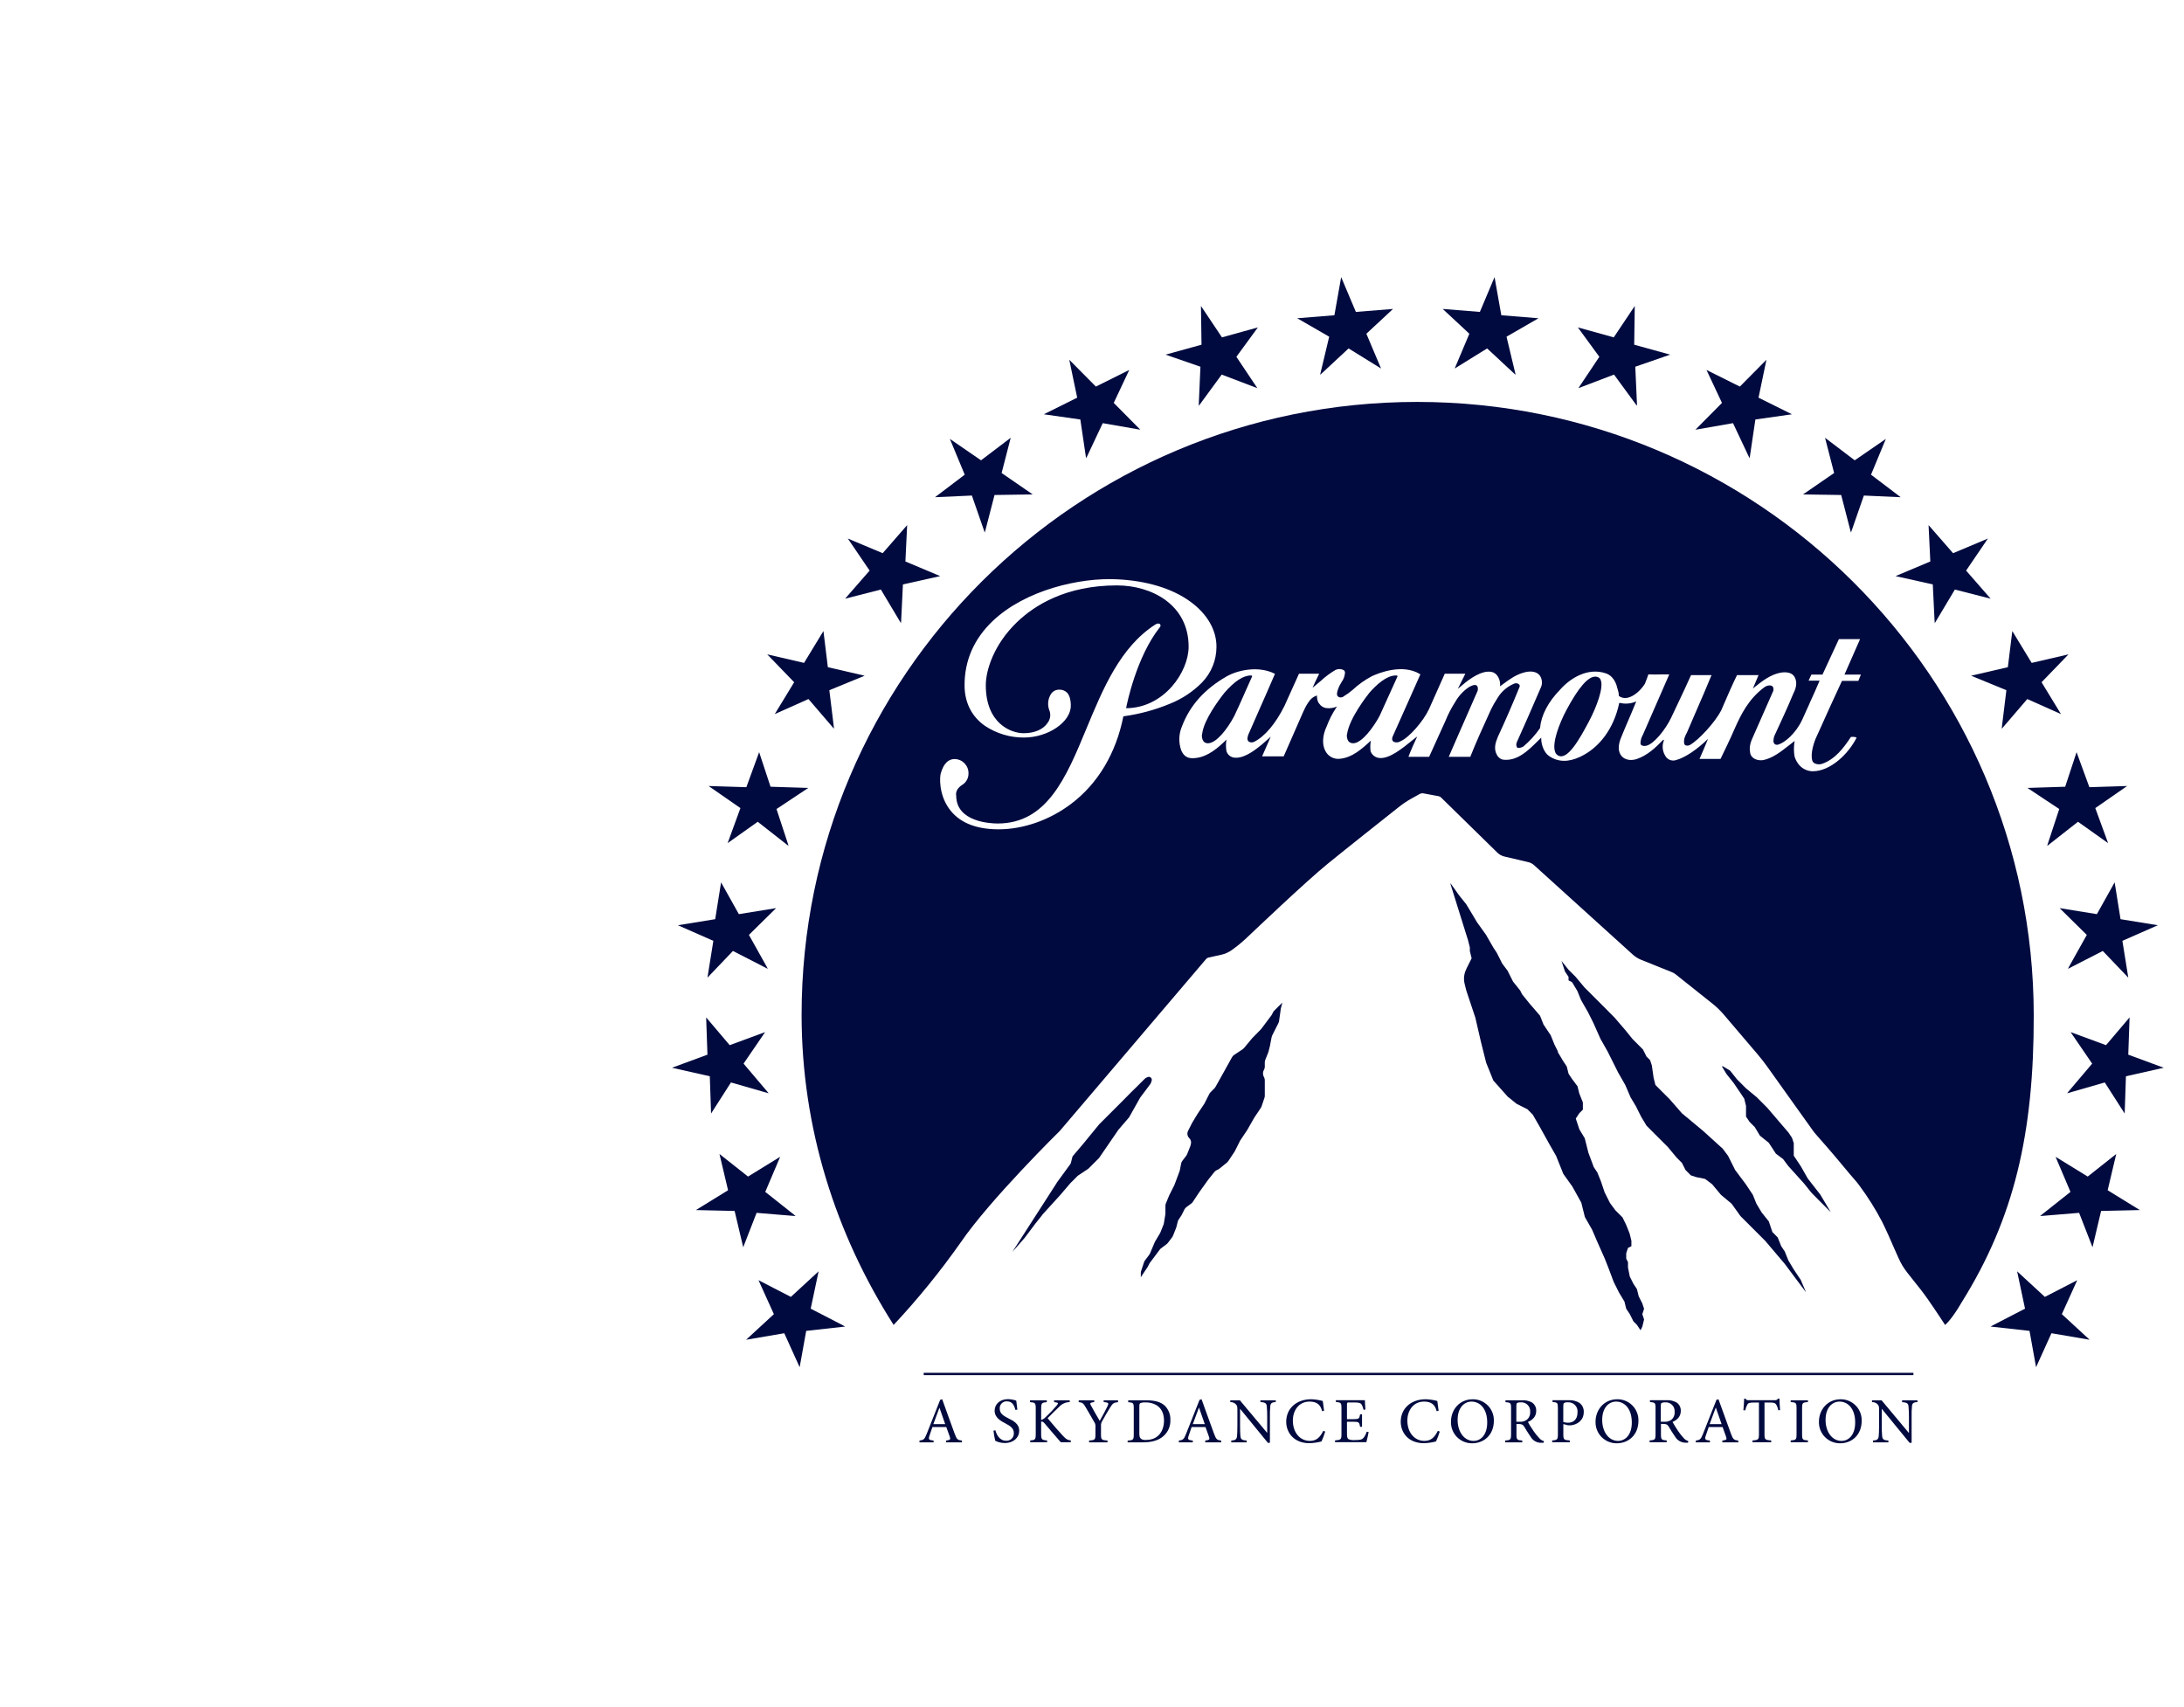
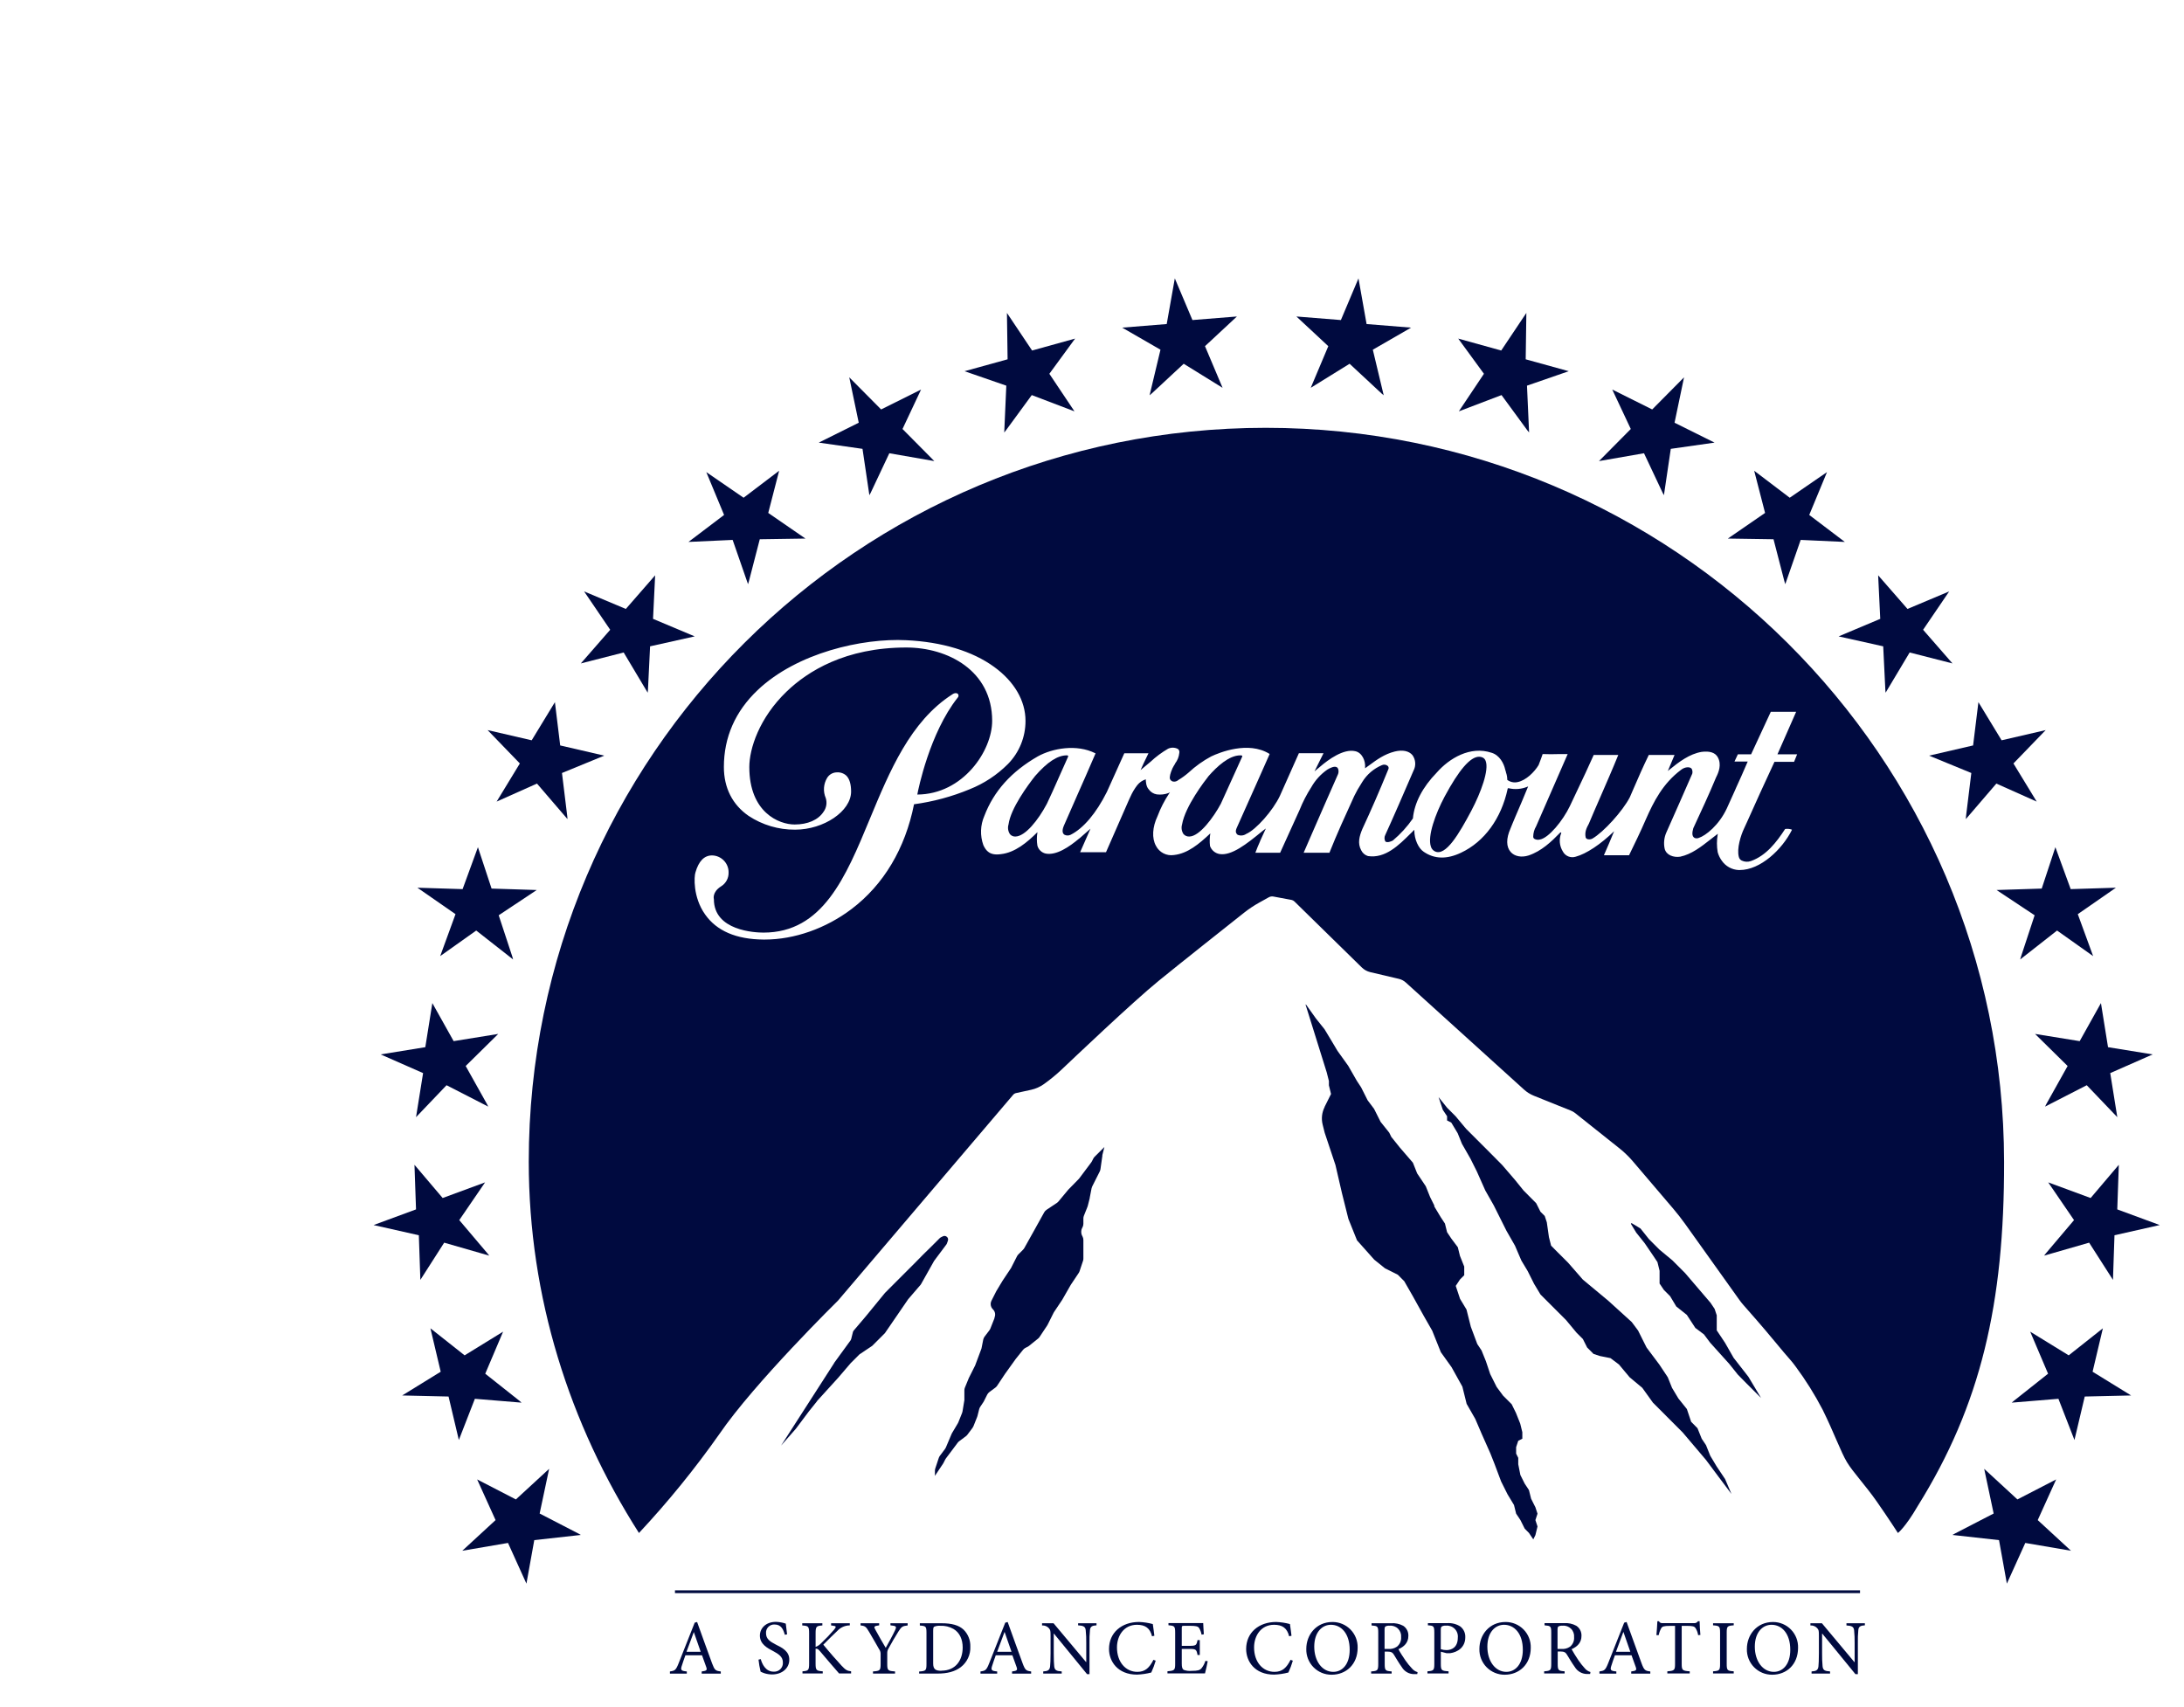
- <svg xmlns="http://www.w3.org/2000/svg" viewBox="-280 0 910 480" width="357.771" height="279.508">
+ <svg xmlns="http://www.w3.org/2000/svg" viewBox="-130 0 760 400" width="357.771" height="279.508">
  <defs>
    <style>.a{fill:#000a3f;}</style>
  </defs>
  <path class="a" d="M117.81,482c-1.74-4.69-3.55-9.81-5.23-14.44l-.84.24L106.12,482c-.94,2.37-1.32,2.53-3,2.77v.75H109v-.75c-2-.19-2.28-.46-1.68-2.16.35-1.13.76-2.26,1.19-3.47h5.78c.59,1.64,1.14,3.1,1.49,4.15s.11,1.26-1.6,1.48v.75h6.64v-.75C119,484.56,118.68,484.32,117.81,482Zm-8.92-4.07c.81-2.21,1.68-4.55,2.55-6.87h0l2.39,6.87Z" />
  <path class="a" d="M140,475.43c-2.14-1.11-3.44-2-3.44-4a2.83,2.83,0,0,1,3-3c2.36,0,3.06,1.86,3.55,3.58l.79-.16c-.22-1.7-.36-2.75-.46-3.72a11.43,11.43,0,0,0-3.42-.62c-3.5,0-5.59,2.21-5.59,4.8,0,3,2.74,4.39,4.48,5.3,2,1.08,3.52,2,3.52,4a3,3,0,0,1-3.25,3.23c-2.79,0-4-2.72-4.45-4.37l-.78.19a32,32,0,0,0,.73,4.18,9.48,9.48,0,0,0,1.33.56,9.33,9.33,0,0,0,2.65.41c3.61,0,6-2.26,6-5.09C144.73,477.77,142.16,476.5,140,475.43Z" />
  <path class="a" d="M162.87,482.78c-1.36-1.45-4.31-4.79-6.37-7.33,1.84-1.86,3.77-3.77,4.8-4.71a5.94,5.94,0,0,1,4.42-2V468h-6.51v.76l.6.08c1.24.13,1.24.4.46,1.37a61.37,61.37,0,0,1-4.56,4.77,4.72,4.72,0,0,1-1.89,1.24v-4.71c0-2.4.27-2.59,2.35-2.75V468h-7v.76c2.14.16,2.39.3,2.39,2.75V482c0,2.37-.25,2.56-2.31,2.72v.75h7.05v-.75c-2.22-.16-2.49-.35-2.49-2.72v-5.12c.46-.08.84,0,1.46.76,2.44,2.85,4.64,5.49,6.72,7.83h4.18v-.75C164.85,484.56,164.31,484.32,162.87,482.78Z" />
  <path class="a" d="M179.87,468.72c2.12.21,2.2.43,1.57,1.78-.76,1.64-2.22,4.28-3.22,6.06-1.17-2-2.5-4.23-3.64-6.39-.51-.89-.57-1.21,1.36-1.45V468h-6.48v.76c1.63.16,1.92.46,3,2.29,1.49,2.5,2.47,4.26,3.42,5.92a2.75,2.75,0,0,1,.56,1.59v3.59c0,2.29-.24,2.45-2.65,2.61v.75h7.67v-.75c-2.49-.16-2.71-.35-2.71-2.61v-3.67a3,3,0,0,1,.43-1.69c1.3-2.37,2.23-3.94,3.45-5.9,1.05-1.65,1.35-1.92,3.22-2.13V468h-6Z" />
  <path class="a" d="M197.71,468h-7.62v.79c2.09.16,2.31.27,2.31,2.58v10.8c0,2.29-.22,2.46-2.55,2.62v.72h6.42c3.34,0,6-.67,8.06-2.23a8.54,8.54,0,0,0,3.33-7.19,7.93,7.93,0,0,0-2.28-5.8C203.7,468.66,201.15,468,197.71,468Zm-.11,16.54c-2,0-2.87-.51-2.87-2.55V470.74c0-1.05.08-1.35.35-1.54a4.62,4.62,0,0,1,2.12-.32,8.46,8.46,0,0,1,4.6,1.1c2.17,1.27,3.2,3.67,3.2,6.44C205,480.73,202.67,484.5,197.6,484.5Z" />
  <path class="a" d="M225.88,482c-1.74-4.69-3.55-9.81-5.23-14.44l-.84.24L214.19,482c-.94,2.37-1.32,2.53-3,2.77v.75H217v-.75c-2-.19-2.28-.46-1.68-2.16.35-1.13.76-2.26,1.19-3.47h5.78c.59,1.64,1.14,3.1,1.49,4.15s.11,1.26-1.6,1.48v.75h6.64v-.75C227.1,484.56,226.75,484.32,225.88,482ZM217,477.93c.81-2.21,1.68-4.55,2.55-6.87h.05l2.39,6.87Z" />
  <path class="a" d="M245.16,468.72c1.87.11,2.52.46,2.65,1.67a37.46,37.46,0,0,1,.19,4.47v6.63h-.08L236.62,468h-4v.76a2.94,2.94,0,0,1,2.42,1c.48.64.54.75.54,2.72v5.92c0,2.48-.08,3.77-.16,4.61-.14,1.32-.82,1.67-2.39,1.75v.75h6.43v-.75c-1.85-.11-2.47-.43-2.61-1.81-.08-.78-.16-2.07-.16-4.55V471.6h.06l11.54,14.12h.84V474.86a36.18,36.18,0,0,1,.17-4.52c.11-1.19.76-1.54,2.27-1.62V468h-6.39Z" />
  <path class="a" d="M265.79,484.91c-4.12,0-7.1-3.45-7.1-8.49,0-4.09,2.41-7.89,6.94-7.89,2.93,0,4.55,1.16,5.26,4l.81-.18c-.16-1.46-.33-2.54-.54-4.07a21.17,21.17,0,0,0-4.8-.73c-6.05,0-10.44,3.74-10.44,9.4,0,4.28,3,8.92,9.71,8.92a22.92,22.92,0,0,0,5-.73,29.79,29.79,0,0,0,1.54-4.12l-.79-.3C270,483.43,268.56,484.91,265.79,484.91Z" />
  <path class="a" d="M288.13,483.64c-.6.7-1.35.92-3.42.92a6.22,6.22,0,0,1-2.82-.35c-.48-.35-.65-.92-.65-2.18v-5.1h2.58c2.36,0,2.55.17,2.9,2.11h.79v-5.18h-.79c-.35,1.81-.49,2-2.93,2h-2.55v-6.11c0-.81.06-.86.9-.86h2.06c1.95,0,2.68.19,3.06.75a6.7,6.7,0,0,1,.87,2.32l.79-.14c-.08-1.37-.22-3.2-.22-3.88H276.61v.76c2.11.19,2.33.27,2.33,2.69v10.72c0,2.19-.22,2.4-2.68,2.59v.75h13.06c.25-.83.79-3.36.95-4.25l-.81-.11A7.78,7.78,0,0,1,288.13,483.64Z" />
  <path class="a" d="M313.51,484.91c-4.12,0-7.11-3.45-7.11-8.49,0-4.09,2.42-7.89,6.94-7.89,2.93,0,4.56,1.16,5.26,4l.82-.18c-.16-1.46-.33-2.54-.54-4.07a21.28,21.28,0,0,0-4.8-.73c-6.05,0-10.44,3.74-10.44,9.4,0,4.28,2.95,8.92,9.7,8.92a22.81,22.81,0,0,0,5-.73,28.53,28.53,0,0,0,1.55-4.12l-.79-.3C317.74,483.43,316.27,484.91,313.51,484.91Z" />
  <path class="a" d="M333.68,467.56c-5.69,0-9.11,4.5-9.11,9.35a8.73,8.73,0,0,0,8.81,9c5,0,9.06-3.56,9.06-9.38A8.72,8.72,0,0,0,333.68,467.56Zm.27,17.35c-3.82,0-6.61-3.69-6.61-8.76s2.76-7.62,5.8-7.62c3.55,0,6.53,3,6.53,8.7C339.67,482.4,337,484.91,334,484.91Z" />
  <path class="a" d="M359.06,480.92c-.82-1.21-2-3-2.42-3.9,2-.87,3.45-2.29,3.45-4.61a4,4,0,0,0-1.79-3.53A7.72,7.72,0,0,0,354,468h-6.72v.76c2.11.19,2.33.27,2.33,2.56v10.83c0,2.29-.25,2.45-2.47,2.61v.75h7.13v-.75c-2.17-.16-2.41-.32-2.41-2.61v-4.29h.87c1.4,0,1.87.33,2.33,1.08.81,1.32,1.79,3,2.74,4.31a4.94,4.94,0,0,0,4.39,2.45c.32,0,.62,0,1,0l.1-.7a3.86,3.86,0,0,1-1.95-1.27A23,23,0,0,1,359.06,480.92Zm-3-4.74a4.48,4.48,0,0,1-2.95.75h-1.3v-6.62c0-.73.11-1.05.3-1.19a2.64,2.64,0,0,1,1.46-.27,3.66,3.66,0,0,1,4,4A3.86,3.86,0,0,1,356.07,476.18Z" />
  <path class="a" d="M378.14,469.1a7.53,7.53,0,0,0-4.55-1.14h-6.7v.76c2,.13,2.23.24,2.23,2.61v10.78c0,2.23-.22,2.45-2.39,2.61v.75h7.35v-.75c-2.44-.16-2.69-.3-2.69-2.59V477.9l2,.52c.3,0,.81,0,1.22,0,2.63-.35,5.29-2.05,5.29-5.53A4.46,4.46,0,0,0,378.14,469.1Zm-4.77,8.24a6.07,6.07,0,0,1-2-.32v-6.6c0-.76.08-1.08.3-1.27a2.55,2.55,0,0,1,1.52-.32A3.79,3.79,0,0,1,377.3,473C377.3,476.4,375.13,477.34,373.37,477.34Z" />
  <path class="a" d="M393.92,467.56c-5.69,0-9.11,4.5-9.11,9.35a8.74,8.74,0,0,0,8.81,9c5,0,9.06-3.56,9.06-9.38A8.72,8.72,0,0,0,393.92,467.56Zm.27,17.35c-3.82,0-6.61-3.69-6.61-8.76s2.76-7.62,5.8-7.62c3.55,0,6.54,3,6.54,8.7C399.92,482.4,397.2,484.91,394.19,484.91Z" />
  <path class="a" d="M419.3,480.92c-.81-1.21-1.95-3-2.41-3.9,2-.87,3.44-2.29,3.44-4.61a4,4,0,0,0-1.79-3.53,7.72,7.72,0,0,0-4.34-.92h-6.72v.76c2.11.19,2.33.27,2.33,2.56v10.83c0,2.29-.24,2.45-2.47,2.61v.75h7.13v-.75c-2.16-.16-2.41-.32-2.41-2.61v-4.29h.87c1.41,0,1.87.33,2.33,1.08.81,1.32,1.79,3,2.74,4.31a5,5,0,0,0,4.39,2.45c.33,0,.62,0,.95,0l.11-.7a3.82,3.82,0,0,1-1.95-1.27A23.85,23.85,0,0,1,419.3,480.92Zm-3-4.74a4.51,4.51,0,0,1-3,.75h-1.3v-6.62c0-.73.11-1.05.3-1.19a2.69,2.69,0,0,1,1.46-.27,3.67,3.67,0,0,1,4,4A3.86,3.86,0,0,1,416.32,476.18Z" />
  <path class="a" d="M441.26,482c-1.73-4.69-3.55-9.81-5.23-14.44l-.84.24L429.58,482c-.95,2.37-1.33,2.53-3,2.77v.75h5.88v-.75c-2-.19-2.27-.46-1.68-2.16.35-1.13.76-2.26,1.19-3.47h5.78c.6,1.64,1.14,3.1,1.49,4.15s.11,1.26-1.6,1.48v.75h6.64v-.75C442.48,484.56,442.13,484.32,441.26,482Zm-8.92-4.07c.81-2.21,1.68-4.55,2.55-6.87h.05l2.39,6.87Z" />
  <path class="a" d="M460.86,467.29a1.44,1.44,0,0,1-1.38.67H448.77c-.76,0-1.11,0-1.49-.67h-.54c-.06,1.48-.19,3.23-.33,4.85h.79a8.43,8.43,0,0,1,.87-2.4c.35-.62.89-.83,3.14-.83h1.68v13.25c0,2.13-.21,2.4-2.68,2.56v.75H458v-.75c-2.58-.16-2.79-.43-2.79-2.56V468.91h1.92c2,0,2.5.19,2.93.83a6.46,6.46,0,0,1,.87,2.4l.78-.08c-.13-1.56-.27-3.53-.27-4.77Z" />
  <path class="a" d="M466.12,468.72c2.23.16,2.44.32,2.44,2.61v10.78c0,2.29-.21,2.45-2.44,2.61v.75h7.19v-.75c-2.22-.16-2.44-.3-2.44-2.61V471.33c0-2.29.22-2.45,2.44-2.61V468h-7.19Z" />
  <path class="a" d="M487,467.56c-5.7,0-9.11,4.5-9.11,9.35a8.73,8.73,0,0,0,8.81,9c5,0,9-3.56,9-9.38A8.71,8.71,0,0,0,487,467.56Zm.27,17.35c-3.82,0-6.62-3.69-6.62-8.76s2.77-7.62,5.81-7.62c3.55,0,6.53,3,6.53,8.7C493,482.4,490.31,484.91,487.3,484.91Z" />
  <path class="a" d="M512.54,468v.76c1.87.11,2.52.46,2.66,1.67a39.89,39.89,0,0,1,.19,4.47v6.63h-.08L504,468h-4v.76a2.92,2.92,0,0,1,2.41,1c.49.64.54.75.54,2.72v5.92c0,2.48-.08,3.77-.16,4.61-.14,1.32-.81,1.67-2.39,1.75v.75h6.43v-.75c-1.84-.11-2.47-.43-2.6-1.81a44.46,44.46,0,0,1-.17-4.55V471.6h.06l11.55,14.12h.84V474.86a37,37,0,0,1,.16-4.52c.11-1.19.76-1.54,2.28-1.62V468Z" />
  <rect class="a" x="104.88" y="456.54" width="412.38" height="0.97" />
  <path class="a" d="M199.21,333.34a1.21,1.21,0,0,0-1.08,0l-.77.38a1.39,1.39,0,0,0-.31.23l-2.81,2.81-3,2.94-2.95,3-5.17,5.17L178,353l-.08.09-6.6,8.06-4.25,5a1.26,1.26,0,0,0-.26.5l-.61,2.45a1.33,1.33,0,0,1-.19.42l-5.75,7.9,0,.06L141.8,406.18l5.15-5.87.05-.07,4.41-5.88,2.92-3.65,0-.06,7.36-8.1,4.4-5.14.07-.06,2.84-2.84a.65.65,0,0,1,.18-.15l4.22-2.82a.9.9,0,0,0,.19-.15l4.27-4.27a2.09,2.09,0,0,0,.14-.17l8-11.67a.39.39,0,0,1,.08-.1l4.3-5a1.53,1.53,0,0,0,.14-.21L195,342a.6.6,0,0,1,.09-.15l4.25-5.68a1,1,0,0,0,.18-.34l.35-1A1.21,1.21,0,0,0,199.21,333.34Z" />
  <path class="a" d="M216,362c0,.05,0,.09-.05.13l-1.32,3.33a2.36,2.36,0,0,1-.33.58l-1.68,2.22a2.66,2.66,0,0,0-.46,1l-.58,2.93c0,.13-.07.26-.11.39l-2.09,5.59c0,.09-.07.17-.11.25l-2.11,4.2a1.54,1.54,0,0,0-.08.19L205.77,386a2.48,2.48,0,0,0-.18.93v3a2.73,2.73,0,0,1,0,.41l-.65,3.95a2.46,2.46,0,0,1-.15.53l-1.3,3.25a2,2,0,0,1-.18.36l-2,3.36a3,3,0,0,0-.16.31l-2,4.73a2.43,2.43,0,0,1-.3.52l-1.8,2.4a2.83,2.83,0,0,0-.37.71l-1.21,3.66a2.34,2.34,0,0,0-.13.79v1.8l1.47-2.21,1.39-2.08a1.82,1.82,0,0,0,.15-.27l.58-1.14a2.3,2.3,0,0,1,.23-.37l2.09-2.78,2-2.67a2.2,2.2,0,0,1,.5-.51l2.38-1.78a2.37,2.37,0,0,0,.5-.5l1.8-2.4a2.45,2.45,0,0,0,.32-.57l1.29-3.24a1.6,1.6,0,0,0,.1-.31l.6-2.38a2.66,2.66,0,0,1,.34-.77l1.15-1.73a1.74,1.74,0,0,0,.15-.26l1.15-2.29a2.65,2.65,0,0,1,.74-.89l2.14-1.59a2.61,2.61,0,0,0,.58-.62l2.71-4.08,3.66-5.11a.44.44,0,0,1,.08-.11l2.57-3.21a2.55,2.55,0,0,1,.84-.68l.74-.36a2.27,2.27,0,0,0,.46-.3l3.17-2.55a2.77,2.77,0,0,0,.52-.56l2.66-4a2.4,2.4,0,0,0,.16-.27l2.06-4.13a1.56,1.56,0,0,1,.16-.28l2.83-4.23.09-.15,2.86-5,.09-.15,2.72-4.07a2.31,2.31,0,0,0,.3-.61l1.24-3.72A2.66,2.66,0,0,0,247,341v-6.38a2.6,2.6,0,0,0-.26-1.13l-.21-.42a2.43,2.43,0,0,1-.27-1.12v-.29a2.47,2.47,0,0,1,.27-1.13l.21-.41A2.6,2.6,0,0,0,247,329v-1.87a2.48,2.48,0,0,1,.18-.93l1.24-3.11c0-.1.07-.2.1-.3l.69-2.72,0-.13.64-3.3a2.85,2.85,0,0,1,.22-.64l2.63-5.23a2.56,2.56,0,0,0,.24-.77l.66-4.64a2.38,2.38,0,0,1,0-.26l.71-2.82-3.41,3.4a2.6,2.6,0,0,0-.46.64l-.47.93a2.85,2.85,0,0,1-.23.37l-4.18,5.58a1.55,1.55,0,0,1-.24.27L241.86,317l-.16.17-3.38,4.07a2.45,2.45,0,0,1-.54.48l-3.61,2.41a2.47,2.47,0,0,0-.8.87L230,331.07l-3.54,6.34a2.46,2.46,0,0,1-.41.55l-1.68,1.69a2.51,2.51,0,0,0-.47.65l-2,3.93c0,.09-.1.18-.15.27l-2.87,4.3-2.17,3.61-.09.17L215,355.79a2.54,2.54,0,0,0,0,2.25,2.51,2.51,0,0,0,.47.65l.09.1a2.5,2.5,0,0,1,.6,2.56Z" />
  <path class="a" d="M369.14,322.67l-1.49-3h0l-1.5-3.74h0l-3-4.48v0l-1.48-3.72v0l-4.51-5.23-3-3.74h0l-.73-1.49h0l-3-3.75h0L348.16,289v0l-2.25-3v0l-2.26-4.49h0l-1.48-2.25h0l-3-5.23h0l-3.75-5.23h0l-2.24-3.76-2.25-3.73h0l-3-3.76h0l-3.46-4.85a.08.08,0,0,0-.14.07l7.35,23.53h0l.76,3v1.52l.74,3a.07.07,0,0,1,0,0l-2.24,4.48,0,.08a8.77,8.77,0,0,0-.68,6.08l.71,2.84h0l3.75,11.24h0l2.25,9.74,2.25,9h0l3,7.47a0,0,0,0,0,0,0l6,6.73h0l3.73,3h0l4.47,2.24,0,0,2.23,2.24,0,0,3,5.23,3.74,6.75,3,5.25h0l3,7.48h0l3.74,5.23h0l3.75,6.75h0l1.49,6s0,0,0,0l3,5.24h0l2.25,5.24,3,6.75,1.49,3.76,2.25,6h0l2.24,4.48h0l2.25,3.73v0l.74,3s0,0,0,0l1.49,2.23h0l1.5,3v0l1.47,1.48h0l1.51,2.25.74-1.49v0l.73-3a0,0,0,0,0,0,0l-.72-2.2a0,0,0,0,1,0-.05l.72-2.2a0,0,0,0,0,0,0l-.73-2.23h0l-.75-1.49-.75-1.5h0l-.75-3s0,0,0,0l-1.48-2.24h0l-1.5-3v0l-.74-3.74h0v-2.24s0,0,0,0l-.74-1.46v-2.26a0,0,0,0,1,0,0l.74-2.21s0,0,0,0l1.42-.72a.1.1,0,0,0,0-.07v-2.2l-.74-3h0l-1.49-3.73h0l-1.48-3,0,0-3-3h0l-2.22-3h0l-2.25-4.49h0l-1.5-4.49h0l-1.51-3.73v0l-1.49-2.24v0l-2.24-6h0l-1.51-6v0l-2.25-3.73v0l-.74-2.24-.74-2.21a.06.06,0,0,1,0-.07l1.46-2.21h0l1.48-1.48a.11.11,0,0,0,0-.06v-2.95a0,0,0,0,0,0,0l-1.49-3.73h0l-.74-3a0,0,0,0,0,0,0l-2.25-3h0l-1.49-2.24a0,0,0,0,0,0,0l-.74-3,0,0-1.48-2.24-2.25-3.75Z" />
  <polygon class="a" points="425.26 352.11 420.82 348.42 415.66 342.51 411.96 338.82 409.76 336.6 409.01 333.65 408.27 328.48 407.54 326.26 406.06 324.79 404.57 321.83 400.16 317.39 397.19 313.71 392.75 308.55 388.34 304.1 383.91 299.67 380.21 295.97 376.52 291.56 373.56 288.6 370.61 284.91 372.08 289.34 373.56 291.56 373.56 293.03 375.03 293.78 377.25 297.47 378.74 301.16 381.69 306.32 383.91 310.76 386.86 317.39 389.8 322.57 394.23 331.43 397.19 336.6 399.41 341.77 401.62 345.46 403.84 349.89 406.06 353.58 408.27 355.8 411.23 358.76 414.92 362.44 418.61 366.88 420.82 369.09 422.3 372.04 424.52 374.27 426.74 375 430.43 375.74 433.37 377.95 437.08 382.39 441.5 386.08 445.2 391.24 449.64 395.68 455.55 401.6 463.67 411.18 468.08 417.09 472.52 423 470.31 417.83 467.36 413.41 465.14 409.7 463.67 406.02 462.18 403.8 460.7 400.12 458.49 397.89 457.01 393.46 454.06 389.78 451.84 386.08 450.36 382.39 447.41 377.95 445.2 375 442.98 372.04 441.5 369.09 440.03 366.14 437.82 363.18 429.69 355.8 425.26 352.11" />
  <path class="a" d="M467.41,360.86l-.72-2.16a.08.08,0,0,0,0-.05l-1.46-2.18,0,0-4.42-5.16-4.42-5.17h0l-4.41-4.42h0L447.49,338h0l-3.68-3.68v0l-2.92-3.66-.05-.05-3-1.81a.2.2,0,0,0-.27.27l1.82,3v0l2.94,3.68h0l3,4.41,1.46,2.2a.14.14,0,0,1,0,.06l.72,2.91a.06.06,0,0,1,0,0v4.35a.17.17,0,0,0,0,.1L449,352l0,0,2.18,2.19,0,0,2.19,3.65.05,0,3.64,2.91,0,.05L460,365.3l.05,0,2.9,2.18,0,0,2.19,2.92v0l6.64,7.37h0l2.94,3.68h0l2.95,3,2.21,2.21,2.95,2.95-4.41-7.38v0l-5.16-6.62,0,0-2.94-5.15h0l-1.47-2.22-1.45-2.16a.19.19,0,0,1,0-.1v-5.09A.13.13,0,0,0,467.41,360.86Z" />
  <polygon class="a" points="585.51 417.95 572.03 424.91 560.47 414.26 563.76 429.81 550.28 436.78 549.42 437.27 565.63 439.07 568.36 454.21 574.77 440.05 590.68 442.77 579.1 432.1 585.51 417.95" />
  <polygon class="a" points="601.77 365.36 589.88 374.77 576.48 366.53 582.7 381.16 570.8 390.59 570.05 391.23 586.3 389.89 591.88 404.23 595.46 389.1 611.6 388.73 598.19 380.47 601.77 365.36" />
  <polygon class="a" points="581.32 340.07 596.99 335.56 605.28 348.51 605.81 332.98 621.55 329.43 606.78 323.98 607.32 308.46 597.51 320.02 582.75 314.58 591.73 327.71 581.92 339.29 581.32 340.07" />
  <polygon class="a" points="601.1 252.19 593.7 265.43 578.17 262.92 589.5 274.08 582.09 287.33 581.65 288.21 596.16 280.77 606.79 291.89 604.33 276.55 619.1 270.05 603.56 267.53 601.1 252.19" />
  <polygon class="a" points="564.77 212.84 578.02 221.63 573.27 236.05 573 237 585.83 226.94 598.38 235.84 593.04 221.24 606.31 212.04 590.57 212.53 585.24 197.94 580.49 212.34 564.77 212.84" />
  <polygon class="a" points="555.99 172.12 554.15 187.19 554.08 188.17 564.7 175.8 578.74 182.07 570.65 168.8 581.87 157.19 566.53 160.74 558.46 147.47 556.61 162.53 541.29 166.08 555.99 172.12" />
  <polygon class="a" points="509.81 124.58 525.33 128.04 526.07 143.2 526.16 144.18 534.53 130.18 549.43 133.99 539.21 122.28 548.29 108.93 533.78 115.03 523.57 103.33 524.3 118.48 509.81 124.58" />
  <polygon class="a" points="487.16 90.78 490.96 105.47 491.25 106.41 496.61 91.01 511.97 91.71 499.59 82.32 505.77 67.41 492.8 76.33 480.43 66.94 484.22 81.62 471.26 90.54 487.16 90.78" />
  <polygon class="a" points="442.09 60.85 448.56 74.58 449.02 75.45 451.41 59.32 466.64 57.15 452.72 50.23 456.02 34.43 444.94 45.61 431.04 38.68 437.49 52.41 426.42 63.58 442.09 60.85" />
  <polygon class="a" points="377.65 46.27 392.51 40.61 401.48 52.86 402.1 53.62 401.37 37.33 415.9 32.3 400.92 28.16 401.15 12.02 392.4 25.1 377.44 20.95 386.39 33.2 377.65 46.27" />
  <polygon class="a" points="326.12 38.08 339.64 29.71 350.76 40.05 351.51 40.68 347.72 24.82 361.04 17.14 345.55 15.89 342.73 0 336.61 14.5 321.13 13.26 332.23 23.59 326.12 38.08" />
  <polygon class="a" points="57.79 429.81 61.09 414.26 49.52 424.91 36.04 417.95 42.45 432.1 30.87 442.77 46.78 440.05 53.19 454.21 55.92 439.07 72.13 437.27 71.27 436.78 57.79 429.81" />
  <polygon class="a" points="51.5 391.23 50.76 390.59 38.86 381.16 45.07 366.53 31.68 374.77 19.78 365.36 23.36 380.47 9.96 388.73 26.09 389.1 29.67 404.23 35.25 389.89 51.5 391.23" />
  <polygon class="a" points="16.28 348.51 24.57 335.56 40.24 340.07 39.63 339.29 29.82 327.71 38.8 314.58 24.04 320.02 14.23 308.46 14.77 323.98 0 329.43 15.75 332.98 16.28 348.51" />
  <polygon class="a" points="14.77 291.89 25.39 280.77 39.9 288.21 39.46 287.33 32.05 274.08 43.38 262.92 27.86 265.43 20.45 252.19 18 267.53 2.46 270.05 17.23 276.55 14.77 291.89" />
  <polygon class="a" points="23.18 235.84 35.72 226.94 48.55 237 48.29 236.05 43.54 221.63 56.78 212.84 41.06 212.34 36.31 197.94 30.98 212.53 15.25 212.04 28.51 221.24 23.18 235.84" />
  <polygon class="a" points="42.82 182.07 56.86 175.8 67.48 188.17 67.4 187.19 65.56 172.12 80.27 166.08 64.94 162.53 63.1 147.47 55.02 160.74 39.68 157.19 50.9 168.8 42.82 182.07" />
  <polygon class="a" points="87.03 130.18 95.39 144.18 95.48 143.2 96.22 128.04 111.75 124.58 97.25 118.48 97.98 103.33 87.78 115.03 73.26 108.93 82.34 122.28 72.12 133.99 87.03 130.18" />
  <polygon class="a" points="124.95 91.01 130.3 106.41 130.59 105.47 134.39 90.78 150.29 90.54 137.34 81.62 141.13 66.94 128.76 76.33 115.78 67.41 121.97 82.32 109.58 91.71 124.95 91.01" />
  <polygon class="a" points="170.14 59.32 172.53 75.45 173 74.58 179.47 60.85 195.13 63.58 184.06 52.41 190.52 38.68 176.62 45.61 165.53 34.43 168.83 50.23 154.92 57.15 170.14 59.32" />
  <polygon class="a" points="220.18 37.33 219.46 53.62 220.07 52.86 229.04 40.61 243.9 46.27 235.16 33.2 244.12 20.95 229.15 25.1 220.4 12.02 220.63 28.16 205.65 32.3 220.18 37.33" />
  <path class="a" d="M385.85,166.69a3,3,0,0,0-1.14-.23c-3.08,0-7,4.56-12,13.86-3.23,6.07-6,13.8-4.79,17.37a2.64,2.64,0,0,0,1.35,1.67c3.8,2,8.6-6.34,12.72-14.09,3.37-6.37,6.23-14.21,5-17.34A2,2,0,0,0,385.85,166.69Z" />
  <path class="a" d="M302.27,166.16c-.12-.18-.41-.18-.69-.18-3.89,0-8.13,3.91-11,7.2-1.35,1.7-8.14,10.5-9.24,16.85a4,4,0,0,0,.49,3.33,2.53,2.53,0,0,0,2,.87c3.62,0,8.55-6.82,11-11.4v0c2.67-5.93,4.24-9.39,7.38-16.27A.38.38,0,0,0,302.27,166.16Z" />
  <path class="a" d="M241.68,166.14c-.1-.16-.33-.16-.49-.16-3.18,0-6.78,2.35-11,7.2-2.51,3.18-8.46,11.2-9.24,16.84a4,4,0,0,0,.5,3.39,2.34,2.34,0,0,0,1.84.82c3.44,0,8-5.71,11-11.38v0c1.47-3.09,2.5-5.42,3.7-8.12l.24-.55c.93-2.11,2-4.5,3.4-7.62A.4.4,0,0,0,241.68,166.14Z" />
  <path class="a" d="M310.47,52C168.83,52,54,166.31,54,307.38c0,47.14,14.18,91.31,38.35,129.21a320.86,320.86,0,0,0,28-34.46c12.25-17.89,41.27-46.42,41.27-46.42l60.92-71.58a1.83,1.83,0,0,1,1-.62l5.27-1.15a12.11,12.11,0,0,0,4.48-2,58.91,58.91,0,0,0,6-4.91c3.63-3.43,24.87-23.66,34-31.08,7.26-5.92,23.42-18.71,29.64-23.64a39.33,39.33,0,0,1,5.32-3.54l3.31-1.84a2.35,2.35,0,0,1,1.56-.24l6.33,1.18a2,2,0,0,1,1,.54l23.48,23a6.21,6.21,0,0,0,2.87,1.58l10,2.35a5.37,5.37,0,0,1,2.39,1.26l41.11,37.23a11.57,11.57,0,0,0,3.48,2.19l12.89,5.18a5.87,5.87,0,0,1,1.49.87l14.91,11.87A34.67,34.67,0,0,1,438,307l14.29,16.77c1.43,1.68,2.78,3.42,4.07,5.21l18.92,26.5a20.39,20.39,0,0,0,1.44,1.81c1.87,2.11,6.85,7.77,10.76,12.52,2.82,3.42,4.42,5.27,5.27,6.23a32.28,32.28,0,0,1,2.08,2.59,112.36,112.36,0,0,1,9.42,15.05c3.95,8,6.37,14.8,8.47,18.27s6.45,8.08,10.39,13.72,7.34,10.92,7.34,10.92,2.56-1.93,6.85-9.31l.09-.15c21.83-35,30.1-70.29,30-119.67C567.26,166.39,452.1,52,310.47,52ZM188.07,183c-3.06,15.38-10.57,28-21.72,36.44-8.92,6.77-19.92,10.64-30.23,10.64h-.44c-9.47-.08-16.32-3-20.36-8.8-4.22-6-3.8-13.19-3.31-14.58,1.12-3.91,3.06-5.9,5.76-5.9a5.86,5.86,0,0,1,5.77,5.94,5.47,5.47,0,0,1-2.62,4.83c-3.16,2-2.53,4.38-2.5,4.48v0c0,11,14.37,11.61,17.26,11.61,20.6,0,28.58-19.21,37-39.54,6.93-16.7,14.11-34,28.69-43.35.89-.62,1.65-.51,2-.14a1,1,0,0,1-.16,1.33c-9.68,12.25-13.67,31.81-14,33.66,15.91-.09,26.05-15.22,26.05-25.64,0-17.54-15.49-25.53-29.87-25.53-21.27,0-34.39,8.33-41.64,15.31-9.63,9.26-13,20-13,26.28,0,15.8,10.32,20,15.78,20,4.53,0,8.18-1.59,10-4.35a5.36,5.36,0,0,0,.83-4.83,7.68,7.68,0,0,1,.49-7.07,4,4,0,0,1,3.25-1.89h.09a4.44,4.44,0,0,1,3.33,1.15c1.1,1.1,1.65,3,1.65,5.53,0,6.82-9.47,13.26-19.5,13.26a29,29,0,0,1-16.17-4.8c-5.63-3.89-8.6-9.77-8.6-17,0-10.35,3.95-19.35,11.74-26.76,13.7-13,36.44-18.14,51.77-17.37,12.39.59,23,3.8,30.54,9.29,7,5.08,10.91,11.75,10.91,18.78a21.34,21.34,0,0,1-6.09,15,39.36,39.36,0,0,1-13.35,8.8A77.8,77.8,0,0,1,188.07,183Zm306.24-14.76h-6.85l0,.06c-3.51,7.48-6.43,14-9.52,20.88l0,0-1,2.18c-1.17,2.44-2.63,7.09-1.85,9.95a1.87,1.87,0,0,0,1,1.28,4.15,4.15,0,0,0,3.24.16c5.28-1.9,8.83-6.48,11.87-11.15l0,0v0l.07,0a4.56,4.56,0,0,1,2.17.19l.11.05,0,.11c-3.39,6.76-10.92,13.94-18.2,13.94H475a7.59,7.59,0,0,1-5.82-3.22,9.29,9.29,0,0,1-1.45-3,18.22,18.22,0,0,1,0-6.12l.05-.28-.23.17c-.8.59-1.58,1.21-2.38,1.84l-.06.05c-3.18,2.49-6.48,5.07-10.41,5.91-2.24.36-4.9-.5-5.43-2.81a9.2,9.2,0,0,1,.55-5.51c3.36-7.54,6.15-13.89,9.07-20.58a2.44,2.44,0,0,0-.11-1.47.81.81,0,0,0-.31-.42c-.68-.54-2.22-.43-3.48.56-6.39,4.79-9.55,11.12-12.24,17.2-1.86,4.33-4,8.7-5.83,12.46l0,.07h-8.78l.07-.17c1-2.25,2.41-5.54,3.48-8.19-4.7,4.57-9.66,7.87-13.38,8.87a3.76,3.76,0,0,1-4.48-1.85,7.12,7.12,0,0,1-.54-6.38v-.06a.16.16,0,0,0-.08-.17c-.08,0-.13,0-.3.09l0,0c-3.09,3.18-6.49,6.42-11,7.94-2.47.78-4.85.32-6.2-1.2-1.6-1.79-1.63-4.68-.1-8.13.3-.85,1-2.39,1.79-4.33l.37-.86c1.14-2.64,2.5-5.8,3.89-9.24l.12-.27-.27.11a10.65,10.65,0,0,1-6.56.51h-.06c-.21,0-.25.06-.25.23-2.21,10.31-8.11,18.4-16.2,22.21-4.92,2.35-9.29,2.25-13-.31-1.87-1.22-3.27-4.39-3.27-7.37v-.28l-.2.19c-.34.33-.69.68-1,1l-.1.09c-4.13,4.11-8.81,8.75-14.82,7.86a3.83,3.83,0,0,1-2.36-2c-1.37-2.47-.62-5,.4-7.45,3.08-6.63,5.86-13,9-20.69a1,1,0,0,0-.14-1.2,1.89,1.89,0,0,0-2.05-.31,14.71,14.71,0,0,0-6.85,5.86l-.36.59a38.82,38.82,0,0,0-2.42,4.27l-.25.55c-2.89,6.31-5.87,12.84-8.37,19.15l0,.07h-9l2.95-6.79c3.06-7,5.94-13.62,9-20.52.36-.81.22-2.14-.43-2.46-.84-.5-2.41.31-3.27.83a18.49,18.49,0,0,0-5.58,6.12,46.25,46.25,0,0,0-4.07,7.89l-6.78,14.93h-8.62l.06-.16c.44-1.15,1-2.59,1.59-3.85l0-.06,2-4.37-1.15.86-.48.39c-4.84,3.94-10.34,8.41-14.59,7.62a4.31,4.31,0,0,1-3.22-2.78,15.43,15.43,0,0,1,.12-4.39c-3.94,3.71-7.88,7-12.63,7.53a6,6,0,0,1-6.31-3.22c-1.45-2.65-1.24-6.5.56-10.29a39.28,39.28,0,0,1,4.05-7.91l.29-.42-.44.25a8.59,8.59,0,0,1-4.18.49,4.26,4.26,0,0,1-2.8-1.78h0c-.94-1-1-2.9-1-3.46a6.15,6.15,0,0,0-2.94,2,19.39,19.39,0,0,0-2.42,4.07l-.06.13-.19.4c-.05.1-.09.2-.14.31l-.21.46-7.89,18h-9l3.6-8.18-3.92,3.44.06-.09c-3.55,3-8,6-11.71,5.3A3.85,3.85,0,0,1,231,197.4a14.18,14.18,0,0,1,0-4.55l0-.13c-3.53,3.52-7.78,7.11-12.72,7.64-3.84.56-5.19-1.18-6.09-3.15a13.75,13.75,0,0,1,.35-10.16c3.3-8.63,9.38-15.41,18.6-20.71,5.08-2.82,13.52-4.37,20-1.09l.1.05-.05.1c-2.35,5.49-4.47,10.27-6.34,14.49l-.84,1.92c-1.23,2.77-2.5,5.63-3.84,8.74-.29.7-.85,2.41.27,3.07a2.41,2.41,0,0,0,2.12,0c4.43-2.21,8.91-7.5,12.61-14.9l6.07-13.46h8.41L268,168.67l-1.1,2.44,3.47-2.9a34.05,34.05,0,0,1,6.1-4.54,3.85,3.85,0,0,1,3.42.08,1.35,1.35,0,0,1,.49,1.39,7.11,7.11,0,0,1-1.46,3.67l0,.08c-.31.51-.63,1-.91,1.58-.76,1.7-1.07,3-.89,3.69a1.51,1.51,0,0,0,1.05.93,2.14,2.14,0,0,0,1.88-.53,24.4,24.4,0,0,0,3.55-2.58,37.69,37.69,0,0,1,7.9-5.64c2.88-1.36,12.86-5.43,20.2-.91l.09.06,0,.09c-1.06,2.38-2.06,4.61-3,6.76l-1.66,3.73c-2,4.51-4.18,9.39-6.7,15-.76,1.56-.2,2.13.22,2.54l0,0a3.12,3.12,0,0,0,3-.28c3.41-1.45,9.32-8.14,11.73-13.25,1.24-2.73,2.45-5.47,3.62-8.12l.69-1.56c.73-1.64,1.48-3.34,2.27-5.09l0-.07h8.6l-3.13,6.3.08-.06c.69-.56,1.36-1.12,1.92-1.6,2.8-2.4,8.08-6.29,12.17-5.35,2.38.5,3.63,3.35,3.43,5.69l0,.26.21-.15.68-.5.64-.46c2.55-1.88,5.18-3.82,8.81-4.73,2.72-.66,4.91-.21,6.15,1.27a5.13,5.13,0,0,1,.35,5.42c-3.14,7.29-7.39,17.07-9.79,22.29a2.43,2.43,0,0,0,0,2.32c.63.56,2,0,2.6-.32a38.85,38.85,0,0,0,7-7.69v-.06c.5-5.35,3.37-10.85,8.3-15.91,4.35-4.95,11.64-9.37,19.08-6.88,2.73.83,4.25,3.65,4.72,5.82.1.34.19.65.28.94l0,.09a7.33,7.33,0,0,1,.45,2.52v.06l0,0a4.39,4.39,0,0,0,3.6.77c2.91-.58,5.82-3.47,7.3-5.92.61-1.51,1.17-3.12,1.38-3.74l0-.09H407c1.47.09,3.63.06,5.9,0l.91,0h1.72l-.07.16-10.92,25a7.08,7.08,0,0,0-1,3.56.91.91,0,0,0,.33.74,2.53,2.53,0,0,0,2,.28c3.06-.53,8-6.58,10.42-11.63,1-2.05,1.8-3.84,2.59-5.48,1.93-4.06,3.75-7.9,5.68-12.25l0-.07h8.58l-.07.16c-2,4.93-4.28,10.12-6.27,14.7l-.06.13c-1.53,3.51-2.79,6.41-3.85,8.95-.75,1.39-1.51,2.8-1.1,4.77a1,1,0,0,0,.66.59,2.32,2.32,0,0,0,1.69-.2c3.86-2.21,10.54-9.59,13-14.35.39-.88.76-1.73,1.11-2.56l.27-.62c1.61-3.72,3.12-7.22,5.2-11.5l0-.07h9l-2.35,5.59.37-.31c3.6-2.94,7.19-5.63,11.39-6.35,2.85-.37,4.75.26,5.64,1.87,1.38,2.52.32,5.22-.6,7-2.37,5.74-5.29,12-7.88,17.59l-.06.14c-.34,1.29-.61,2.73.45,3.34a1.84,1.84,0,0,0,1.45,0c2.43-.76,7.07-4.45,9.78-10.27,1.05-2.38,2-4.38,2.85-6.31l.43-1c1.27-2.79,2.48-5.42,3.91-8.82l.08-.17h-4.61l1.18-2.52h4.61l6.85-14.79h8.82l-6.5,14.79h6.84Z" />
  <polygon class="a" points="270.04 40.68 270.79 40.05 281.91 29.71 295.44 38.08 289.32 23.59 300.43 13.26 284.95 14.5 278.82 0 276 15.89 260.51 17.14 273.83 24.82 270.04 40.68" />
</svg>
